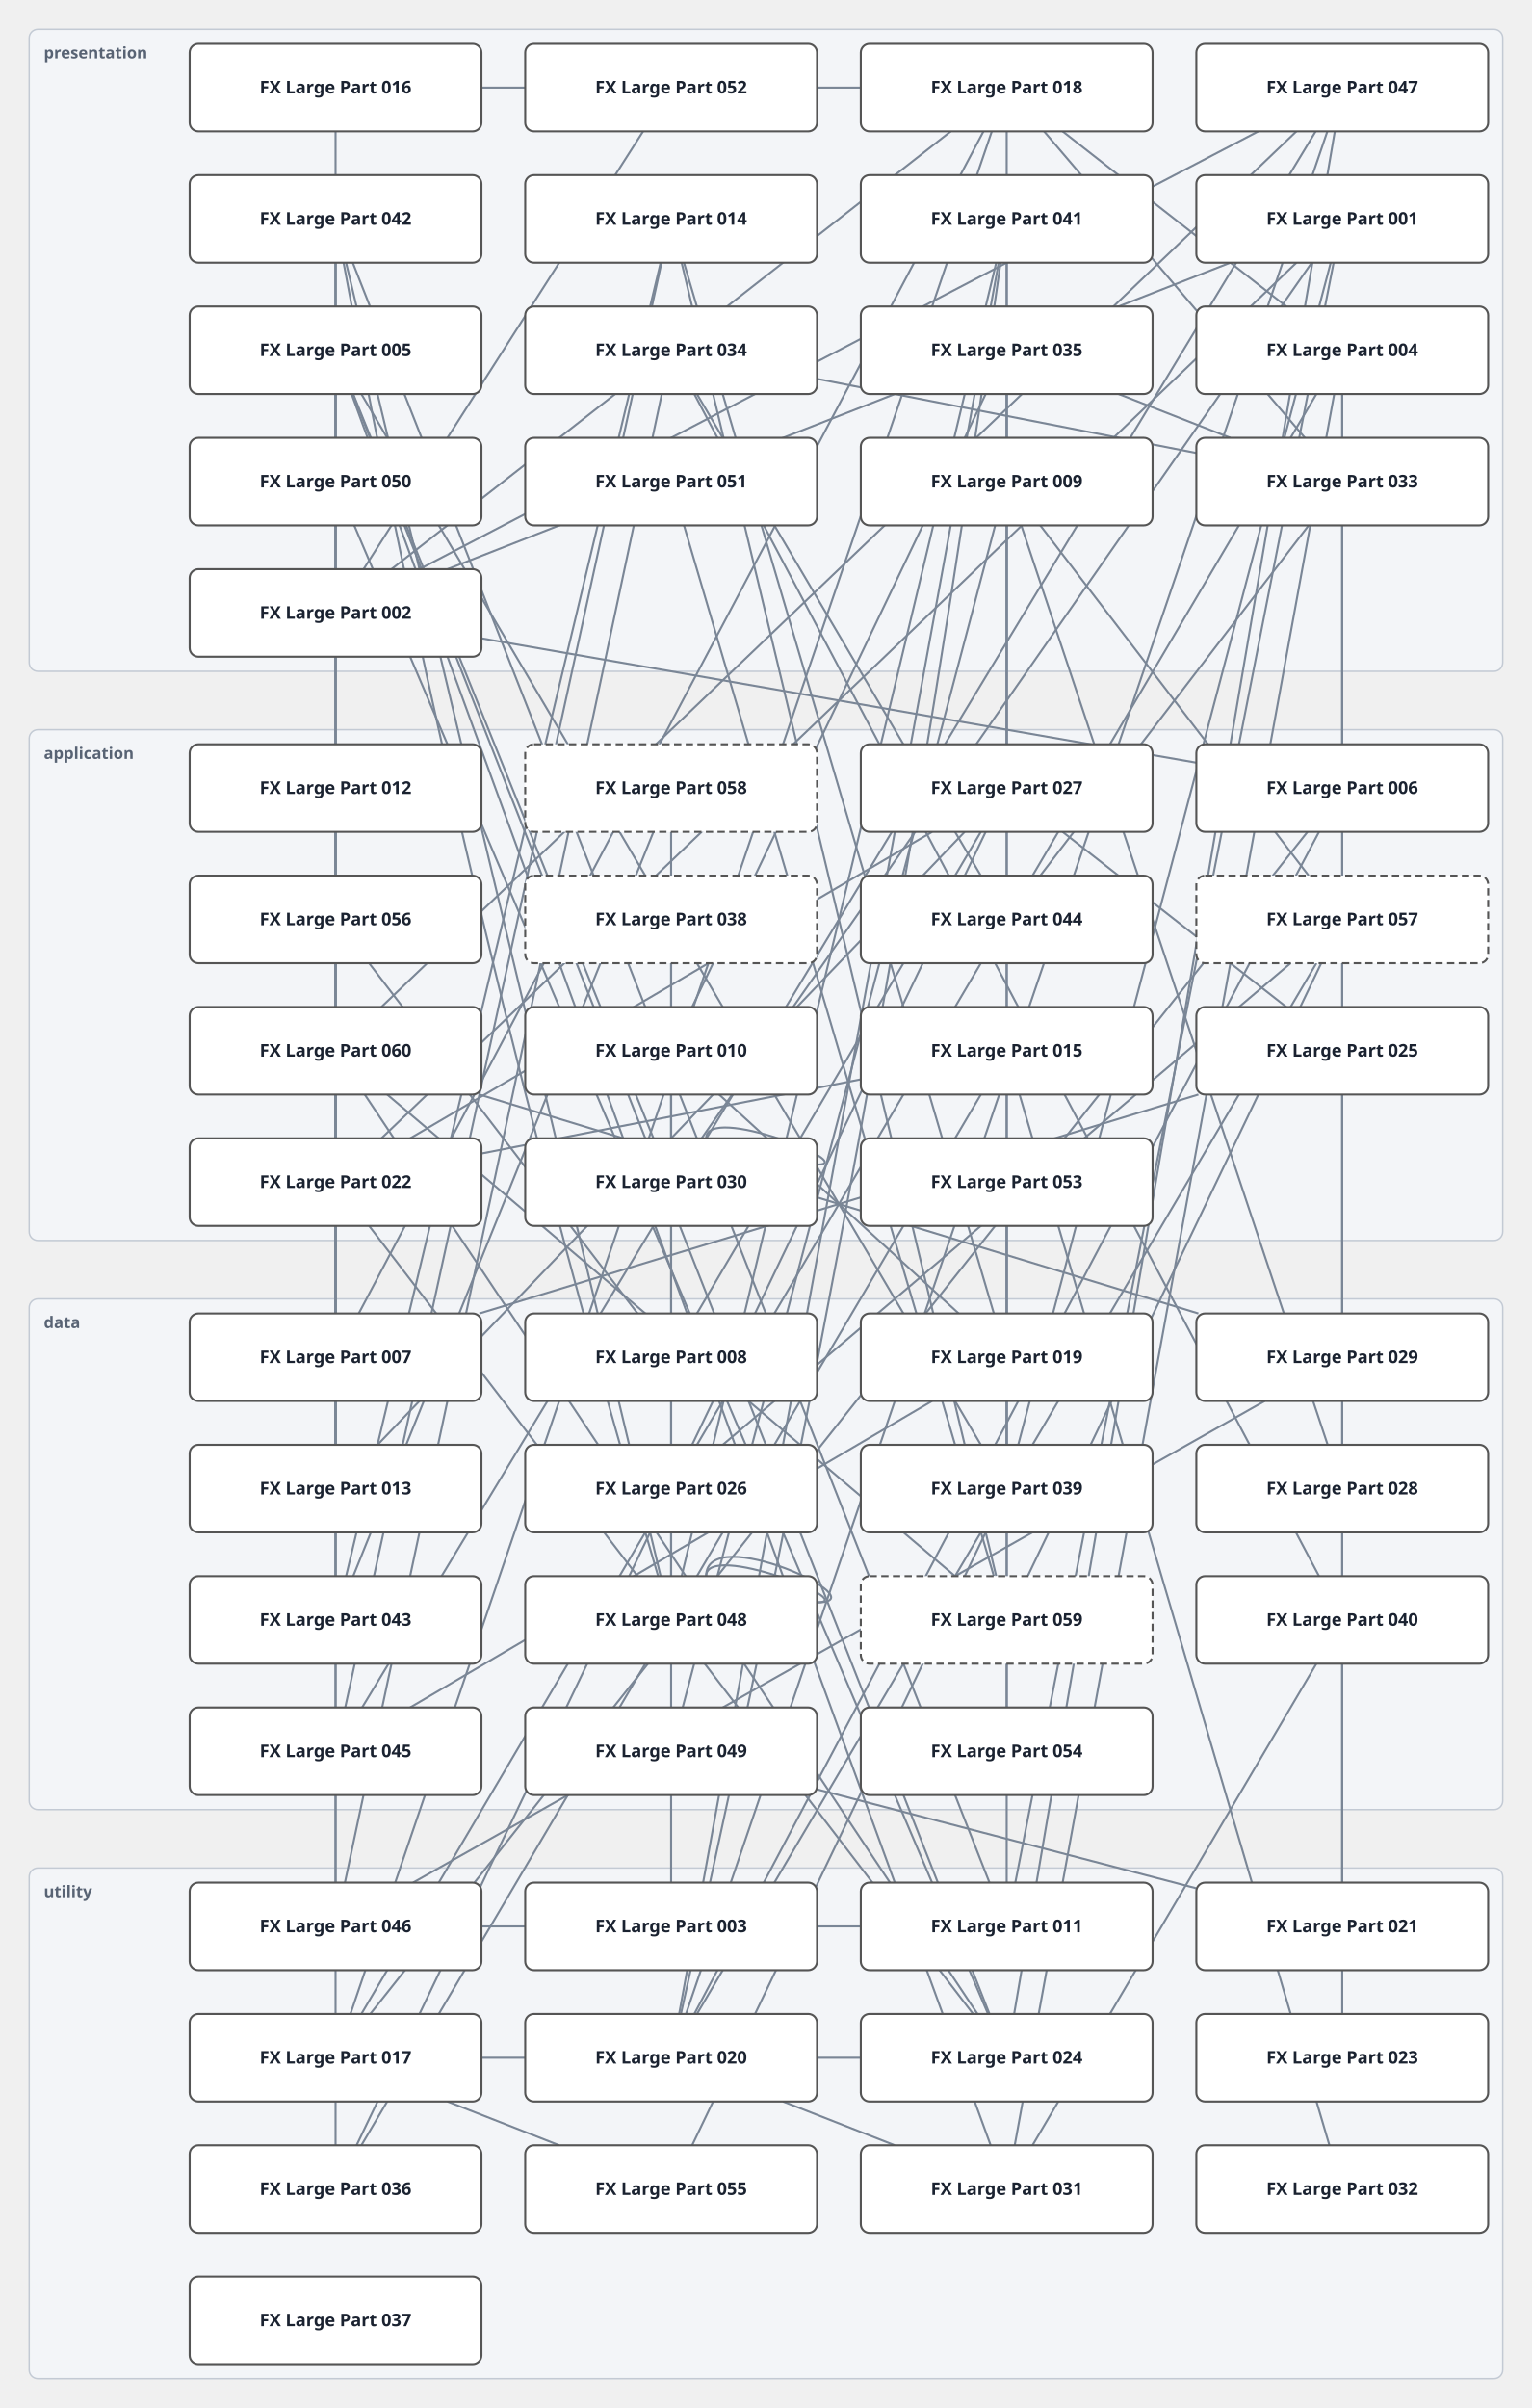
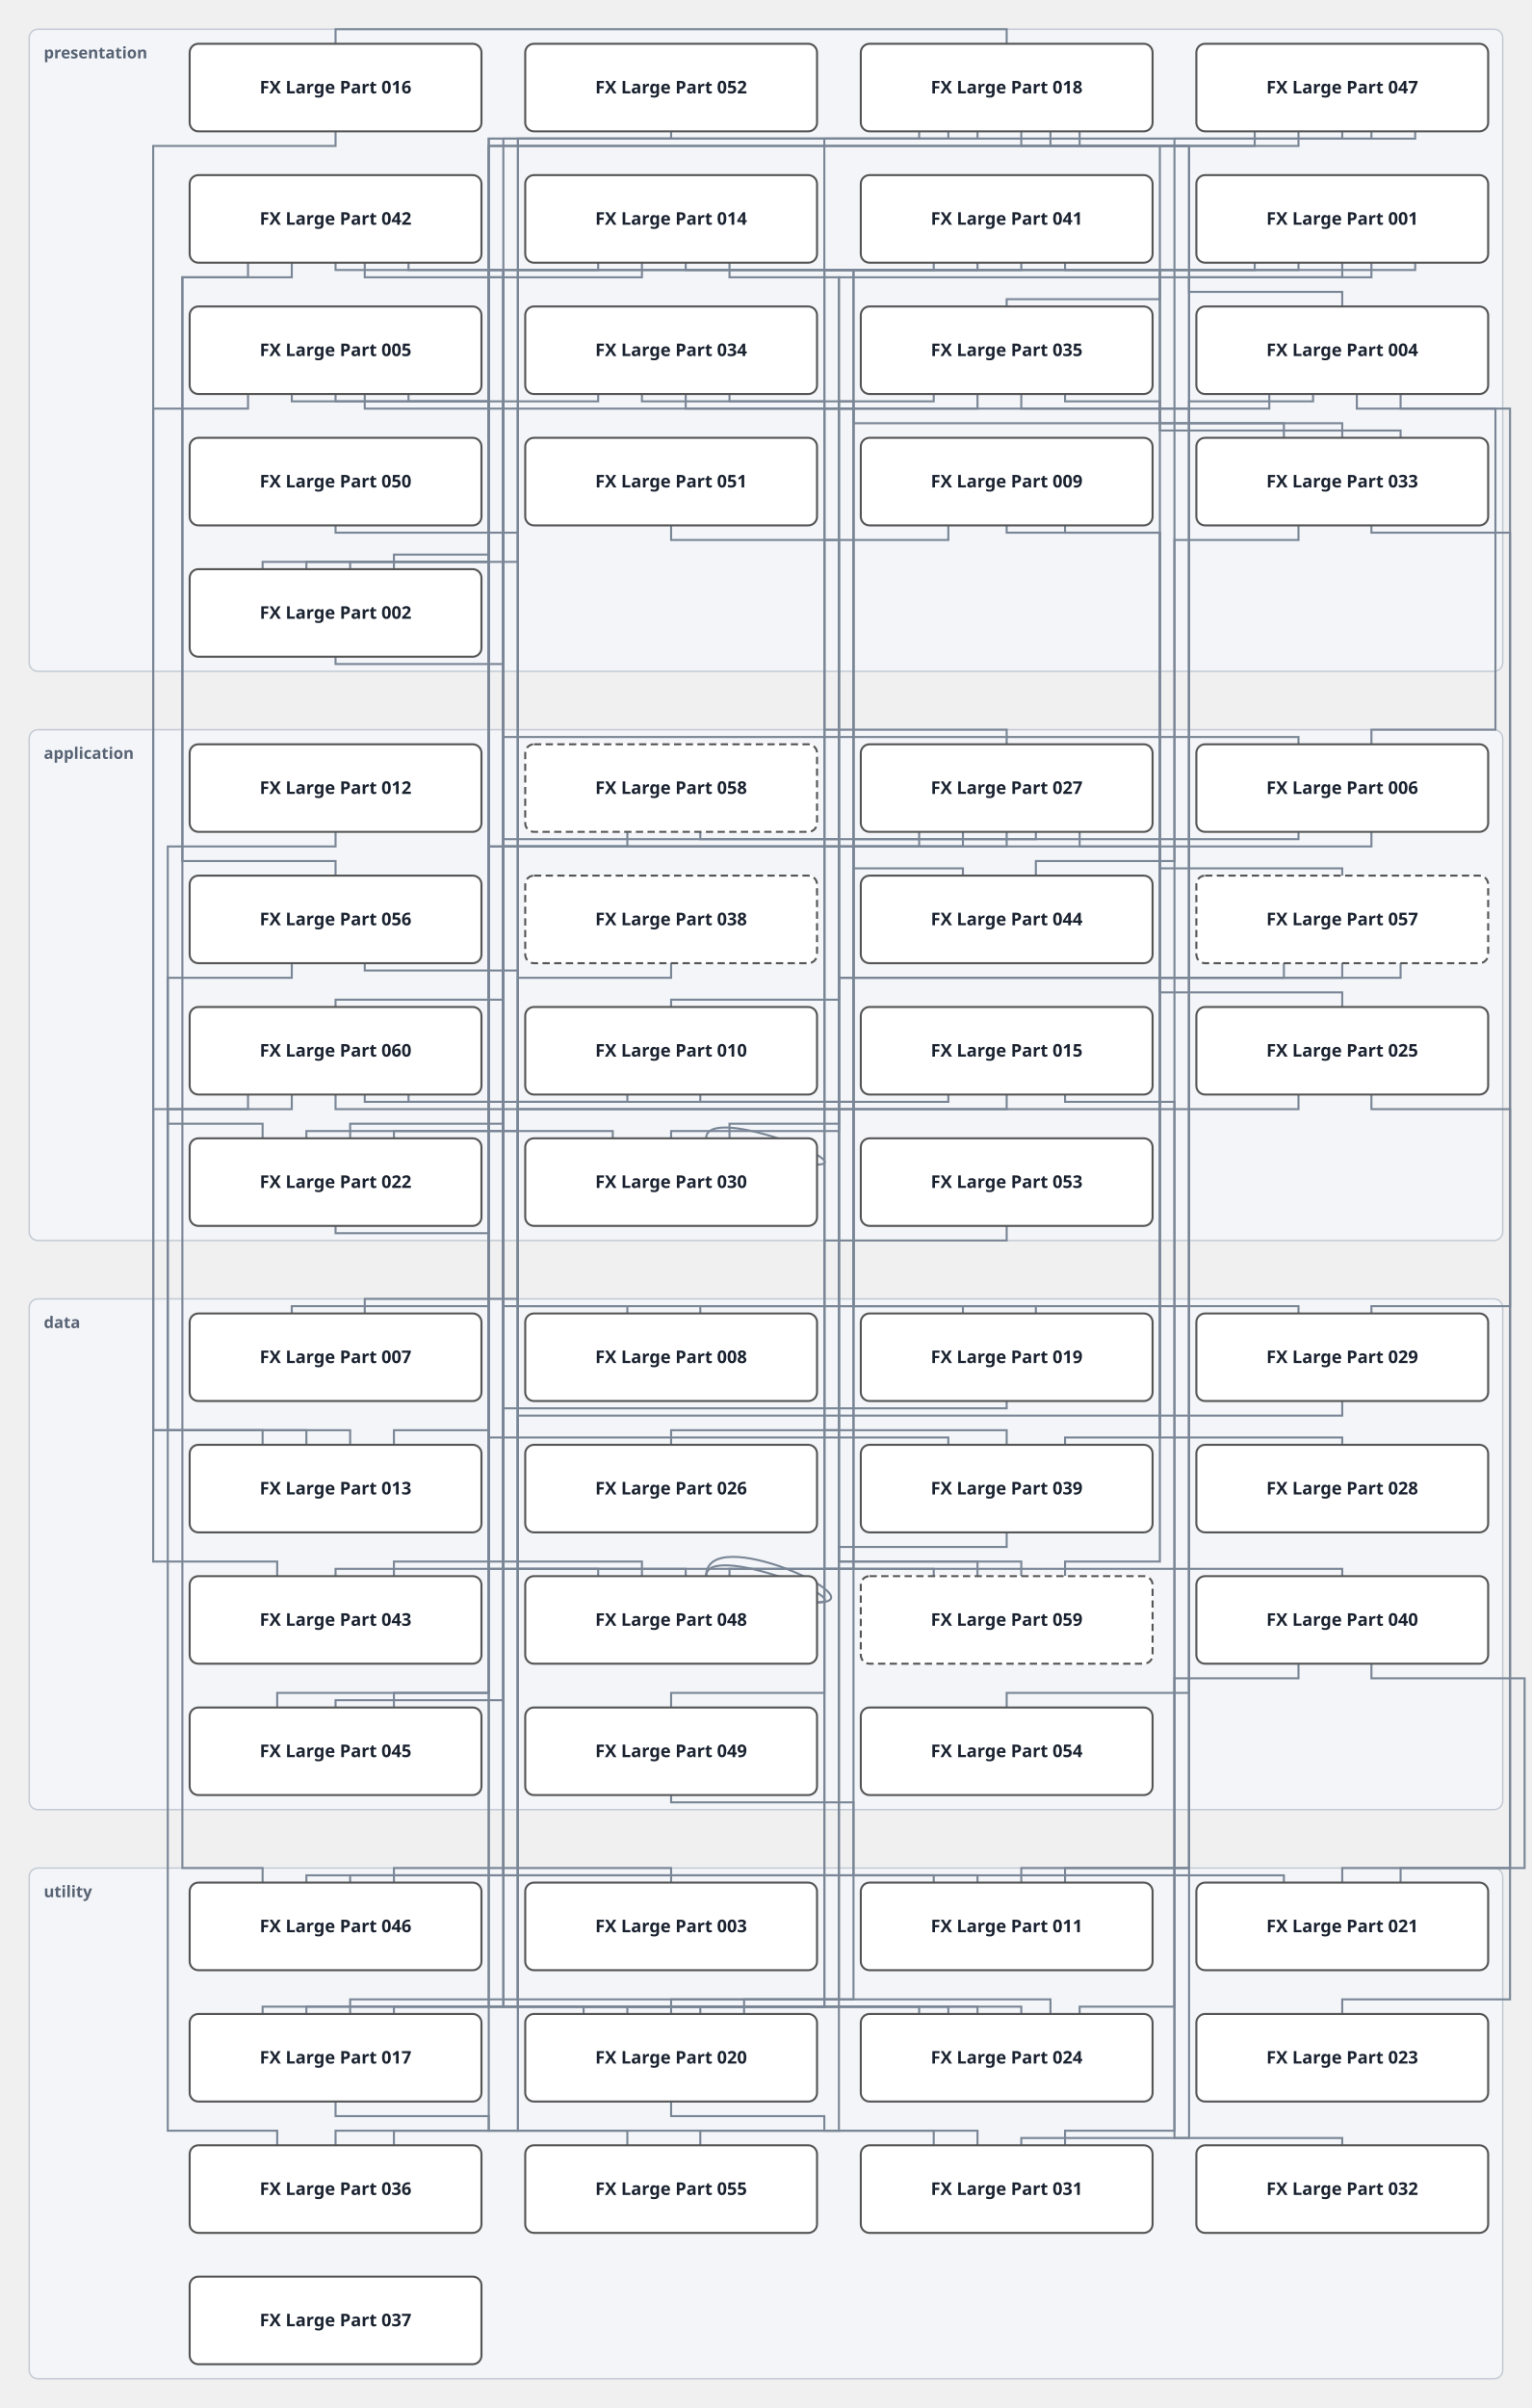
<svg xmlns="http://www.w3.org/2000/svg" viewBox="0 0 1050 1650" width="1050" height="1650" role="img" aria-label="Logical application diagram">
  <style>.band{fill:#f3f5f8;stroke:#c3cad4}.lane{fill:#fbf6ec;stroke:#d8c9a8;stroke-dasharray:6 4}.bl,.ll{font:600 11px sans-serif;fill:#586374}.box{fill:#ffffff;stroke:#555555;stroke-width:1.4}.dashed .box{stroke-dasharray:5 3}.ttl{font:600 12px sans-serif;fill:#1a2230}.cap{font:10px sans-serif;fill:#586374}.ln{fill:none;stroke:#7a8696;stroke-width:1.4}</style>
  <rect class="band" x="20" y="20" width="1010" height="440" rx="6" />
  <text class="bl" x="30" y="40">presentation</text>
  <rect class="band" x="20" y="500" width="1010" height="350" rx="6" />
  <text class="bl" x="30" y="520">application</text>
  <rect class="band" x="20" y="890" width="1010" height="350" rx="6" />
  <text class="bl" x="30" y="910">data</text>
  <rect class="band" x="20" y="1280" width="1010" height="350" rx="6" />
  <text class="bl" x="30" y="1300">utility</text>
  <g class="edge" data-from="FXGPR00002-0001" data-to="FXGPR00001-0001">
-     <path class="ln" d="M306.7 390.0 L843.3 180.0" />
+     <path class="ln" d="M240 390 L240 385 L335 385 L335 185 L860 185 L860 180" />
  </g>
  <g class="edge" data-from="FXGPR00056-0001" data-to="FXGPR00013-0001">
-     <path class="ln" d="M230.0 660.0 L230.0 990.0" />
+     <path class="ln" d="M200 660 L200 670 L115 670 L115 980 L210 980 L210 990" />
  </g>
  <g class="edge" data-from="FXGPR00014-0001" data-to="FXGPR00019-0001">
-     <path class="ln" d="M468.8 180.0 L681.2 900.0" />
+     <path class="ln" d="M470 180 L470 185 L585 185 L585 895 L710 895 L710 900" />
  </g>
  <g class="edge" data-from="FXGPR00035-0001" data-to="FXGPR00027-0001">
-     <path class="ln" d="M690.0 270.0 L690.0 510.0" />
+     <path class="ln" d="M670 270 L670 280 L565 280 L565 500 L690 500 L690 510" />
  </g>
  <g class="edge" data-from="FXGPR00058-0001" data-to="FXGPR00030-0001">
-     <path class="ln" d="M460.0 570.0 L460.0 780.0" />
+     <path class="ln" d="M480 570 L480 575 L575 575 L575 775 L460 775 L460 780" />
  </g>
  <g class="edge" data-from="FXGPR00034-0001" data-to="FXGPR00033-0001">
-     <path class="ln" d="M560.0 259.6 L820.0 310.4" />
+     <path class="ln" d="M470 270 L470 280 L585 280 L585 290 L880 290 L880 300" />
  </g>
  <g class="edge" data-from="FXGPR00039-0001" data-to="FXGPR00001-0001">
-     <path class="ln" d="M697.9 990.0 L912.1 180.0" />
+     <path class="ln" d="M730 990 L730 985 L795 985 L795 185 L970 185 L970 180" />
  </g>
  <g class="edge" data-from="FXGPR00031-0001" data-to="FXGPR00040-0001">
-     <path class="ln" d="M707.7 1470.0 L902.3 1140.0" />
+     <path class="ln" d="M730 1470 L730 1460 L805 1460 L805 1150 L890 1150 L890 1140" />
  </g>
  <g class="edge" data-from="FXGPR00044-0001" data-to="FXGPR00034-0001">
-     <path class="ln" d="M672.3 600.0 L477.7 270.0" />
+     <path class="ln" d="M660 600 L660 595 L585 595 L585 275 L440 275 L440 270" />
  </g>
  <g class="edge" data-from="FXGPR00016-0001" data-to="FXGPR00013-0001">
-     <path class="ln" d="M230.0 90.0 L230.0 990.0" />
+     <path class="ln" d="M230 90 L230 100 L105 100 L105 980 L180 980 L180 990" />
  </g>
  <g class="edge" data-from="FXGPR00033-0001" data-to="FXGPR00029-0001">
-     <path class="ln" d="M920.0 360.0 L920.0 900.0" />
+     <path class="ln" d="M940 360 L940 365 L1035 365 L1035 895 L940 895 L940 900" />
  </g>
  <g class="edge" data-from="FXGPR00021-0001" data-to="FXGPR00040-0001">
-     <path class="ln" d="M920.0 1290.0 L920.0 1140.0" />
+     <path class="ln" d="M960 1290 L960 1280 L1045 1280 L1045 1150 L940 1150 L940 1140" />
  </g>
  <g class="edge" data-from="FXGPR00033-0001" data-to="FXGPR00035-0001">
-     <path class="ln" d="M843.3 300.0 L766.7 270.0" />
+     <path class="ln" d="M960 300 L960 295 L795 295 L795 275 L730 275 L730 270" />
  </g>
  <g class="edge" data-from="FXGPR00060-0001" data-to="FXGPR00036-0001">
-     <path class="ln" d="M230.0 750.0 L230.0 1470.0" />
+     <path class="ln" d="M200 750 L200 760 L115 760 L115 1460 L190 1460 L190 1470" />
  </g>
  <g class="edge" data-from="FXGPR00027-0001" data-to="FXGPR00008-0001">
-     <path class="ln" d="M672.3 570.0 L477.7 900.0" />
+     <path class="ln" d="M710 570 L710 575 L585 575 L585 895 L480 895 L480 900" />
  </g>
  <g class="edge" data-from="FXGPR00005-0001" data-to="FXGPR00043-0001">
-     <path class="ln" d="M230.0 270.0 L230.0 1080.0" />
+     <path class="ln" d="M170 270 L170 280 L105 280 L105 1070 L190 1070 L190 1080" />
  </g>
  <g class="edge" data-from="FXGPR00014-0001" data-to="FXGPR00043-0001">
-     <path class="ln" d="M452.8 180.0 L237.2 1080.0" />
+     <path class="ln" d="M410 180 L410 185 L345 185 L345 1075 L230 1075 L230 1080" />
  </g>
  <g class="edge" data-from="FXGPR00046-0001" data-to="FXGPR00042-0001">
-     <path class="ln" d="M230.0 1290.0 L230.0 180.0" />
+     <path class="ln" d="M180 1290 L180 1280 L125 1280 L125 190 L170 190 L170 180" />
  </g>
  <g class="edge" data-from="FXGPR00057-0001" data-to="FXGPR00009-0001">
-     <path class="ln" d="M897.0 600.0 L713.0 360.0" />
+     <path class="ln" d="M920 600 L920 595 L795 595 L795 365 L730 365 L730 360" />
  </g>
  <g class="edge" data-from="FXGPR00026-0001" data-to="FXGPR00057-0001">
-     <path class="ln" d="M495.4 990.0 L884.6 660.0" />
+     <path class="ln" d="M460 990 L460 980 L575 980 L575 670 L920 670 L920 660" />
  </g>
  <g class="edge" data-from="FXGPR00011-0001" data-to="FXGPR00046-0001">
-     <path class="ln" d="M590.0 1320.0 L330.0 1320.0" />
+     <path class="ln" d="M670 1290 L670 1285 L355 1285 L240 1285 L240 1290" />
  </g>
  <g class="edge" data-from="FXGPR00027-0001" data-to="FXGPR00013-0001">
-     <path class="ln" d="M661.2 570.0 L258.8 990.0" />
+     <path class="ln" d="M630 570 L630 580 L335 580 L335 980 L270 980 L270 990" />
  </g>
  <g class="edge" data-from="FXGPR00047-0001" data-to="FXGPR00024-0001">
-     <path class="ln" d="M914.9 90.0 L695.1 1380.0" />
+     <path class="ln" d="M970 90 L970 95 L805 95 L805 1375 L740 1375 L740 1380" />
  </g>
  <g class="edge" data-from="FXGPR00029-0001" data-to="FXGPR00046-0001">
-     <path class="ln" d="M866.9 960.0 L283.1 1290.0" />
+     <path class="ln" d="M920 960 L920 970 L355 970 L355 1280 L270 1280 L270 1290" />
  </g>
  <g class="edge" data-from="FXGPR00034-0001" data-to="FXGPR00040-0001">
-     <path class="ln" d="M475.9 270.0 L904.1 1080.0" />
+     <path class="ln" d="M500 270 L500 275 L565 275 L565 1075 L920 1075 L920 1080" />
  </g>
  <g class="edge" data-from="FXGPR00059-0001" data-to="FXGPR00051-0001">
-     <path class="ln" d="M681.2 1080.0 L468.8 360.0" />
+     <path class="ln" d="M700 1080 L700 1070 L575 1070 L575 370 L460 370 L460 360" />
  </g>
  <g class="edge" data-from="FXGPR00017-0001" data-to="FXGPR00018-0001">
-     <path class="ln" d="M240.2 1380.0 L679.8 90.0" />
+     <path class="ln" d="M180 1380 L180 1375 L355 1375 L355 95 L670 95 L670 90" />
  </g>
  <g class="edge" data-from="FXGPR00049-0001" data-to="FXGPR00009-0001">
-     <path class="ln" d="M467.9 1170.0 L682.1 360.0" />
+     <path class="ln" d="M460 1170 L460 1160 L565 1160 L565 370 L650 370 L650 360" />
  </g>
  <g class="edge" data-from="FXGPR00010-0001" data-to="FXGPR00035-0001">
-     <path class="ln" d="M474.4 690.0 L675.6 270.0" />
+     <path class="ln" d="M460 690 L460 685 L575 685 L575 275 L640 275 L640 270" />
  </g>
  <g class="edge" data-from="FXGPR00018-0001" data-to="FXGPR00004-0001">
-     <path class="ln" d="M728.3 90.0 L881.7 210.0" />
+     <path class="ln" d="M720 90 L720 100 L815 100 L815 200 L920 200 L920 210" />
  </g>
  <g class="edge" data-from="FXGPR00018-0001" data-to="FXGPR00002-0001">
-     <path class="ln" d="M651.7 90.0 L268.3 390.0" />
+     <path class="ln" d="M630 90 L630 95 L335 95 L335 385 L210 385 L210 390" />
  </g>
  <g class="edge" data-from="FXGPR00039-0001" data-to="FXGPR00055-0001">
-     <path class="ln" d="M675.6 1050.0 L474.4 1470.0" />
+     <path class="ln" d="M690 1050 L690 1060 L575 1060 L575 1460 L480 1460 L480 1470" />
  </g>
  <g class="edge" data-from="FXGPR00056-0001" data-to="FXGPR00008-0001">
-     <path class="ln" d="M253.0 660.0 L437.0 900.0" />
+     <path class="ln" d="M250 660 L250 665 L355 665 L355 895 L430 895 L430 900" />
  </g>
  <g class="edge" data-from="FXGPR00036-0001" data-to="FXGPR00027-0001">
-     <path class="ln" d="M244.4 1470.0 L675.6 570.0" />
+     <path class="ln" d="M270 1470 L270 1460 L335 1460 L335 580 L690 580 L690 570" />
  </g>
  <g class="edge" data-from="FXGPR00034-0001" data-to="FXGPR00046-0001">
-     <path class="ln" d="M453.6 270.0 L236.4 1290.0" />
+     <path class="ln" d="M410 270 L410 275 L345 275 L345 1285 L210 1285 L210 1290" />
  </g>
  <g class="edge" data-from="FXGPR00017-0001" data-to="FXGPR00004-0001">
-     <path class="ln" d="M247.7 1380.0 L902.3 270.0" />
+     <path class="ln" d="M240 1380 L240 1370 L355 1370 L355 280 L870 280 L870 270" />
  </g>
  <g class="edge" data-from="FXGPR00041-0001" data-to="FXGPR00020-0001">
-     <path class="ln" d="M684.5 180.0 L465.5 1380.0" />
+     <path class="ln" d="M640 180 L640 185 L565 185 L565 1375 L400 1375 L400 1380" />
  </g>
  <g class="edge" data-from="FXGPR00033-0001" data-to="FXGPR00044-0001">
-     <path class="ln" d="M897.0 360.0 L713.0 600.0" />
+     <path class="ln" d="M890 360 L890 370 L805 370 L805 590 L710 590 L710 600" />
  </g>
  <g class="edge" data-from="FXGPR00052-0001" data-to="FXGPR00002-0001">
-     <path class="ln" d="M440.8 90.0 L249.2 390.0" />
+     <path class="ln" d="M460 90 L460 95 L355 95 L355 385 L180 385 L180 390" />
  </g>
  <g class="edge" data-from="FXGPR00002-0001" data-to="FXGPR00047-0001">
-     <path class="ln" d="M287.5 390.0 L862.5 90.0" />
+     <path class="ln" d="M270 390 L270 380 L335 380 L335 100 L860 100 L860 90" />
  </g>
  <g class="edge" data-from="FXGPR00060-0001" data-to="FXGPR00029-0001">
-     <path class="ln" d="M328.6 750.0 L821.4 900.0" />
+     <path class="ln" d="M280 750 L280 755 L345 755 L345 895 L890 895 L890 900" />
  </g>
  <g class="edge" data-from="FXGPR00035-0001" data-to="FXGPR00054-0001">
-     <path class="ln" d="M690.0 270.0 L690.0 1170.0" />
+     <path class="ln" d="M700 270 L700 280 L815 280 L815 1160 L690 1160 L690 1170" />
  </g>
  <g class="edge" data-from="FXGPR00015-0001" data-to="FXGPR00022-0001">
-     <path class="ln" d="M590.0 739.6 L330.0 790.4" />
+     <path class="ln" d="M650 750 L650 755 L335 755 L335 775 L210 775 L210 780" />
  </g>
  <g class="edge" data-from="FXGPR00023-0001" data-to="FXGPR00004-0001">
-     <path class="ln" d="M920.0 1380.0 L920.0 270.0" />
+     <path class="ln" d="M920 1380 L920 1370 L1035 1370 L1035 280 L960 280 L960 270" />
  </g>
  <g class="edge" data-from="FXGPR00041-0001" data-to="FXGPR00048-0001">
-     <path class="ln" d="M682.8 180.0 L467.2 1080.0" />
+     <path class="ln" d="M700 180 L700 185 L585 185 L585 1075 L500 1075 L500 1080" />
  </g>
  <g class="edge" data-from="FXGPR00004-0001" data-to="FXGPR00006-0001">
-     <path class="ln" d="M920.0 270.0 L920.0 510.0" />
+     <path class="ln" d="M930 270 L930 280 L1025 280 L1025 500 L940 500 L940 510" />
  </g>
  <g class="edge" data-from="FXGPR00045-0001" data-to="FXGPR00019-0001">
-     <path class="ln" d="M281.1 1170.0 L638.9 960.0" />
+     <path class="ln" d="M230 1170 L230 1165 L345 1165 L345 965 L690 965 L690 960" />
  </g>
  <g class="edge" data-from="FXGPR00011-0001" data-to="FXGPR00018-0001">
-     <path class="ln" d="M690.0 1290.0 L690.0 90.0" />
+     <path class="ln" d="M700 1290 L700 1280 L815 1280 L815 100 L700 100 L700 90" />
  </g>
  <g class="edge" data-from="FXGPR00024-0001" data-to="FXGPR00022-0001">
-     <path class="ln" d="M667.0 1380.0 L253.0 840.0" />
+     <path class="ln" d="M670 1380 L670 1375 L335 1375 L335 845 L230 845 L230 840" />
  </g>
  <g class="edge" data-from="FXGPR00057-0001" data-to="FXGPR00020-0001">
-     <path class="ln" d="M902.3 660.0 L477.7 1380.0" />
+     <path class="ln" d="M880 660 L880 670 L575 670 L575 1370 L510 1370 L510 1380" />
  </g>
  <g class="edge" data-from="FXGPR00001-0001" data-to="FXGPR00022-0001">
-     <path class="ln" d="M888.6 180.0 L261.4 780.0" />
+     <path class="ln" d="M890 180 L890 185 L355 185 L355 775 L270 775 L270 780" />
  </g>
  <g class="edge" data-from="FXGPR00018-0001" data-to="FXGPR00033-0001">
-     <path class="ln" d="M715.6 90.0 L894.4 300.0" />
+     <path class="ln" d="M740 90 L740 100 L795 100 L795 290 L920 290 L920 300" />
  </g>
  <g class="edge" data-from="FXGPR00006-0001" data-to="FXGPR00017-0001">
-     <path class="ln" d="M896.2 570.0 L253.8 1380.0" />
+     <path class="ln" d="M890 570 L890 575 L345 575 L345 1375 L270 1375 L270 1380" />
  </g>
  <g class="edge" data-from="FXGPR00038-0001" data-to="FXGPR00003-0001">
-     <path class="ln" d="M460.0 660.0 L460.0 1290.0" />
+     <path class="ln" d="M460 660 L460 670 L355 670 L355 1280 L460 1280 L460 1290" />
  </g>
  <g class="edge" data-from="FXGPR00020-0001" data-to="FXGPR00041-0001">
-     <path class="ln" d="M466.7 1380.0 Q600.6 784.7 685.8 180.0" />
+     <path class="ln" d="M430 1380 L430 1375 L565 1375 L565 185 L670 185 L670 180" />
  </g>
  <g class="edge" data-from="FXGPR00043-0001" data-to="FXGPR00058-0001">
-     <path class="ln" d="M242.1 1080.0 L447.9 570.0" />
+     <path class="ln" d="M270 1080 L270 1070 L345 1070 L345 580 L430 580 L430 570" />
  </g>
  <g class="edge" data-from="FXGPR00010-0001" data-to="FXGPR00019-0001">
-     <path class="ln" d="M492.9 750.0 L657.1 900.0" />
+     <path class="ln" d="M480 750 L480 755 L585 755 L585 895 L660 895 L660 900" />
  </g>
  <g class="edge" data-from="FXGPR00047-0001" data-to="FXGPR00045-0001">
-     <path class="ln" d="M901.8 90.0 L248.2 1170.0" />
+     <path class="ln" d="M890 90 L890 100 L335 100 L335 1160 L270 1160 L270 1170" />
  </g>
  <g class="edge" data-from="FXGPR00006-0001" data-to="FXGPR00002-0001">
-     <path class="ln" d="M820.0 522.6 L330.0 437.4" />
+     <path class="ln" d="M890 510 L890 505 L345 505 L345 455 L230 455 L230 450" />
  </g>
  <g class="edge" data-from="FXGPR00007-0001" data-to="FXGPR00025-0001">
-     <path class="ln" d="M328.6 900.0 L821.4 750.0" />
+     <path class="ln" d="M250 900 L250 890 L355 890 L355 760 L890 760 L890 750" />
  </g>
  <g class="edge" data-from="FXGPR00041-0001" data-to="FXGPR00035-0001">
-     <path class="ln" d="M690.0 180.0 L690.0 210.0" />
+     <path class="ln" d="M730 180 L730 185 L795 185 L795 205 L690 205 L690 210" />
  </g>
  <g class="edge" data-from="FXGPR00001-0001" data-to="FXGPR00030-0001">
-     <path class="ln" d="M899.1 180.0 L480.9 780.0" />
+     <path class="ln" d="M920 180 L920 190 L575 190 L575 770 L500 770 L500 780" />
  </g>
  <g class="edge" data-from="FXGPR00048-0001" data-to="FXGPR00048-0001">
    <path class="ln" d="M484.0 1080.0 C484.0 1056.0 590.0 1098.0 560.0 1098.0" />
  </g>
  <g class="edge" data-from="FXGPR00055-0001" data-to="FXGPR00017-0001">
-     <path class="ln" d="M383.3 1470.0 L306.7 1440.0" />
+     <path class="ln" d="M430 1470 L430 1460 L335 1460 L335 1450 L230 1450 L230 1440" />
  </g>
  <g class="edge" data-from="FXGPR00048-0001" data-to="FXGPR00042-0001">
-     <path class="ln" d="M452.8 1080.0 L237.2 180.0" />
+     <path class="ln" d="M410 1080 L410 1075 L345 1075 L345 185 L230 185 L230 180" />
  </g>
  <g class="edge" data-from="FXGPR00005-0001" data-to="FXGPR00031-0001">
-     <path class="ln" d="M241.0 270.0 L679.0 1470.0" />
+     <path class="ln" d="M250 270 L250 280 L355 280 L355 1460 L640 1460 L640 1470" />
  </g>
  <g class="edge" data-from="FXGPR00005-0001" data-to="FXGPR00039-0001">
-     <path class="ln" d="M247.7 270.0 L672.3 990.0" />
+     <path class="ln" d="M280 270 L280 275 L335 275 L335 985 L650 985 L650 990" />
  </g>
  <g class="edge" data-from="FXGPR00042-0001" data-to="FXGPR00048-0001">
-     <path class="ln" d="M235.5 180.0 Q319.7 636.1 451.1 1080.0" />
+     <path class="ln" d="M250 180 L250 190 L345 190 L345 1070 L440 1070 L440 1080" />
  </g>
  <g class="edge" data-from="FXGPR00031-0001" data-to="FXGPR00004-0001">
-     <path class="ln" d="M695.5 1470.0 L914.5 270.0" />
+     <path class="ln" d="M700 1470 L700 1465 L815 1465 L815 275 L900 275 L900 270" />
  </g>
  <g class="edge" data-from="FXGPR00045-0001" data-to="FXGPR00014-0001">
-     <path class="ln" d="M236.6 1170.0 L453.4 180.0" />
+     <path class="ln" d="M190 1170 L190 1160 L335 1160 L335 190 L440 190 L440 180" />
  </g>
  <g class="edge" data-from="FXGPR00030-0001" data-to="FXGPR00030-0001">
    <path class="ln" d="M484.0 780.0 C484.0 756.0 590.0 798.0 560.0 798.0" />
  </g>
  <g class="edge" data-from="FXGPR00020-0001" data-to="FXGPR00006-0001">
-     <path class="ln" d="M475.9 1380.0 L904.1 570.0" />
+     <path class="ln" d="M460 1380 L460 1370 L585 1370 L585 580 L940 580 L940 570" />
  </g>
  <g class="edge" data-from="FXGPR00030-0001" data-to="FXGPR00005-0001">
-     <path class="ln" d="M447.9 780.0 L242.1 270.0" />
+     <path class="ln" d="M420 780 L420 775 L335 775 L335 275 L200 275 L200 270" />
  </g>
  <g class="edge" data-from="FXGPR00014-0001" data-to="FXGPR00059-0001">
-     <path class="ln" d="M467.2 180.0 L682.8 1080.0" />
+     <path class="ln" d="M500 180 L500 190 L575 190 L575 1070 L670 1070 L670 1080" />
  </g>
  <g class="edge" data-from="FXGPR00010-0001" data-to="FXGPR00048-0001">
-     <path class="ln" d="M460.0 750.0 L460.0 1080.0" />
+     <path class="ln" d="M430 750 L430 755 L355 755 L355 1075 L470 1075 L470 1080" />
  </g>
  <g class="edge" data-from="FXGPR00039-0001" data-to="FXGPR00053-0001">
-     <path class="ln" d="M690.0 990.0 L690.0 840.0" />
+     <path class="ln" d="M690 990 L690 980 L565 980 L565 850 L690 850 L690 840" />
  </g>
  <g class="edge" data-from="FXGPR00015-0001" data-to="FXGPR00032-0001">
-     <path class="ln" d="M698.8 750.0 L911.2 1470.0" />
+     <path class="ln" d="M730 750 L730 755 L805 755 L805 1465 L920 1465 L920 1470" />
  </g>
  <g class="edge" data-from="FXGPR00011-0001" data-to="FXGPR00001-0001">
-     <path class="ln" d="M695.9 1290.0 L914.1 180.0" />
+     <path class="ln" d="M730 1290 L730 1280 L815 1280 L815 190 L940 190 L940 180" />
  </g>
  <g class="edge" data-from="FXGPR00020-0001" data-to="FXGPR00047-0001">
-     <path class="ln" d="M470.2 1380.0 L909.8 90.0" />
+     <path class="ln" d="M480 1380 L480 1375 L565 1375 L565 95 L940 95 L940 90" />
  </g>
  <g class="edge" data-from="FXGPR00025-0001" data-to="FXGPR00021-0001">
-     <path class="ln" d="M920.0 750.0 L920.0 1290.0" />
+     <path class="ln" d="M940 750 L940 760 L1035 760 L1035 1280 L920 1280 L920 1290" />
  </g>
  <g class="edge" data-from="FXGPR00021-0001" data-to="FXGPR00049-0001">
-     <path class="ln" d="M820.0 1293.9 L560.0 1226.1" />
+     <path class="ln" d="M880 1290 L880 1285 L585 1285 L585 1235 L460 1235 L460 1230" />
  </g>
  <g class="edge" data-from="FXGPR00060-0001" data-to="FXGPR00013-0001">
-     <path class="ln" d="M230.0 750.0 L230.0 990.0" />
+     <path class="ln" d="M170 750 L170 760 L105 760 L105 980 L240 980 L240 990" />
  </g>
  <g class="edge" data-from="FXGPR00024-0001" data-to="FXGPR00005-0001">
-     <path class="ln" d="M678.2 1380.0 L241.8 270.0" />
+     <path class="ln" d="M630 1380 L630 1375 L345 1375 L345 275 L230 275 L230 270" />
  </g>
  <g class="edge" data-from="FXGPR00024-0001" data-to="FXGPR00060-0001">
-     <path class="ln" d="M670.0 1380.0 L250.0 750.0" />
+     <path class="ln" d="M720 1380 L720 1370 L355 1370 L355 760 L230 760 L230 750" />
  </g>
  <g class="edge" data-from="FXGPR00018-0001" data-to="FXGPR00007-0001">
-     <path class="ln" d="M674.1 90.0 L245.9 900.0" />
+     <path class="ln" d="M650 90 L650 95 L335 95 L335 895 L200 895 L200 900" />
  </g>
  <g class="edge" data-from="FXGPR00016-0001" data-to="FXGPR00018-0001">
-     <path class="ln" d="M330.0 60.0 L590.0 60.0" />
+     <path class="ln" d="M230 30 L230 20 L345 20 L690 20 L690 30" />
  </g>
  <g class="edge" data-from="FXGPR00050-0001" data-to="FXGPR00024-0001">
-     <path class="ln" d="M242.8 360.0 L677.2 1380.0" />
+     <path class="ln" d="M230 360 L230 365 L355 365 L355 1375 L700 1375 L700 1380" />
  </g>
  <g class="edge" data-from="FXGPR00059-0001" data-to="FXGPR00057-0001">
-     <path class="ln" d="M704.4 1080.0 L905.6 660.0" />
+     <path class="ln" d="M730 1080 L730 1070 L795 1070 L795 670 L960 670 L960 660" />
  </g>
  <g class="edge" data-from="FXGPR00060-0001" data-to="FXGPR00047-0001">
-     <path class="ln" d="M261.4 690.0 L888.6 90.0" />
+     <path class="ln" d="M230 690 L230 685 L345 685 L345 95 L920 95 L920 90" />
  </g>
  <g class="edge" data-from="FXGPR00042-0001" data-to="FXGPR00056-0001">
-     <path class="ln" d="M230.0 180.0 L230.0 600.0" />
+     <path class="ln" d="M200 180 L200 190 L125 190 L125 590 L230 590 L230 600" />
  </g>
  <g class="edge" data-from="FXGPR00059-0001" data-to="FXGPR00060-0001">
-     <path class="ln" d="M654.6 1080.0 L265.4 750.0" />
+     <path class="ln" d="M640 1080 L640 1075 L335 1075 L335 755 L250 755 L250 750" />
  </g>
  <g class="edge" data-from="FXGPR00027-0001" data-to="FXGPR00022-0001">
-     <path class="ln" d="M638.9 570.0 L281.1 780.0" />
+     <path class="ln" d="M660 570 L660 580 L345 580 L345 770 L240 770 L240 780" />
  </g>
  <g class="edge" data-from="FXGPR00048-0001" data-to="FXGPR00048-0001">
    <path class="ln" d="M484.0 1080.0 C484.0 1042.0 604.0 1098.0 560.0 1098.0" />
  </g>
  <g class="edge" data-from="FXGPR00020-0001" data-to="FXGPR00031-0001">
-     <path class="ln" d="M536.7 1440.0 L613.3 1470.0" />
+     <path class="ln" d="M460 1440 L460 1450 L565 1450 L565 1460 L670 1460 L670 1470" />
  </g>
  <g class="edge" data-from="FXGPR00042-0001" data-to="FXGPR00011-0001">
-     <path class="ln" d="M241.8 180.0 L678.2 1290.0" />
+     <path class="ln" d="M280 180 L280 185 L345 185 L345 1285 L640 1285 L640 1290" />
  </g>
  <g class="edge" data-from="FXGPR00036-0001" data-to="FXGPR00015-0001">
-     <path class="ln" d="M247.7 1470.0 L672.3 750.0" />
+     <path class="ln" d="M230 1470 L230 1460 L355 1460 L355 760 L690 760 L690 750" />
  </g>
  <g class="edge" data-from="FXGPR00028-0001" data-to="FXGPR00009-0001">
-     <path class="ln" d="M910.0 990.0 L700.0 360.0" />
+     <path class="ln" d="M920 990 L920 985 L795 985 L795 365 L690 365 L690 360" />
  </g>
  <g class="edge" data-from="FXGPR00012-0001" data-to="FXGPR00022-0001">
-     <path class="ln" d="M230.0 570.0 L230.0 780.0" />
+     <path class="ln" d="M230 570 L230 580 L115 580 L115 770 L180 770 L180 780" />
  </g>
  <g class="edge" data-from="FXGPR00024-0001" data-to="FXGPR00017-0001">
-     <path class="ln" d="M590.0 1410.0 L330.0 1410.0" />
+     <path class="ln" d="M650 1380 L650 1375 L355 1375 L210 1375 L210 1380" />
  </g>
  <g class="edge" data-from="FXGPR00025-0001" data-to="FXGPR00027-0001">
-     <path class="ln" d="M881.7 690.0 L728.3 570.0" />
+     <path class="ln" d="M920 690 L920 680 L795 680 L795 580 L740 580 L740 570" />
  </g>
  <g class="node" data-id="FXGPR00016-0001">
    <rect class="box" x="130" y="30" width="200" height="60" rx="6" />
    <text class="ttl" x="230" y="64" text-anchor="middle">FX Large Part 016</text>
  </g>
  <g class="node" data-id="FXGPR00052-0001">
    <rect class="box" x="360" y="30" width="200" height="60" rx="6" />
    <text class="ttl" x="460" y="64" text-anchor="middle">FX Large Part 052</text>
  </g>
  <g class="node" data-id="FXGPR00018-0001">
    <rect class="box" x="590" y="30" width="200" height="60" rx="6" />
    <text class="ttl" x="690" y="64" text-anchor="middle">FX Large Part 018</text>
  </g>
  <g class="node" data-id="FXGPR00047-0001">
    <rect class="box" x="820" y="30" width="200" height="60" rx="6" />
    <text class="ttl" x="920" y="64" text-anchor="middle">FX Large Part 047</text>
  </g>
  <g class="node" data-id="FXGPR00042-0001">
    <rect class="box" x="130" y="120" width="200" height="60" rx="6" />
    <text class="ttl" x="230" y="154" text-anchor="middle">FX Large Part 042</text>
  </g>
  <g class="node" data-id="FXGPR00014-0001">
    <rect class="box" x="360" y="120" width="200" height="60" rx="6" />
    <text class="ttl" x="460" y="154" text-anchor="middle">FX Large Part 014</text>
  </g>
  <g class="node" data-id="FXGPR00041-0001">
    <rect class="box" x="590" y="120" width="200" height="60" rx="6" />
    <text class="ttl" x="690" y="154" text-anchor="middle">FX Large Part 041</text>
  </g>
  <g class="node" data-id="FXGPR00001-0001">
    <rect class="box" x="820" y="120" width="200" height="60" rx="6" />
    <text class="ttl" x="920" y="154" text-anchor="middle">FX Large Part 001</text>
  </g>
  <g class="node" data-id="FXGPR00005-0001">
    <rect class="box" x="130" y="210" width="200" height="60" rx="6" />
    <text class="ttl" x="230" y="244" text-anchor="middle">FX Large Part 005</text>
  </g>
  <g class="node" data-id="FXGPR00034-0001">
    <rect class="box" x="360" y="210" width="200" height="60" rx="6" />
    <text class="ttl" x="460" y="244" text-anchor="middle">FX Large Part 034</text>
  </g>
  <g class="node" data-id="FXGPR00035-0001">
    <rect class="box" x="590" y="210" width="200" height="60" rx="6" />
    <text class="ttl" x="690" y="244" text-anchor="middle">FX Large Part 035</text>
  </g>
  <g class="node" data-id="FXGPR00004-0001">
    <rect class="box" x="820" y="210" width="200" height="60" rx="6" />
    <text class="ttl" x="920" y="244" text-anchor="middle">FX Large Part 004</text>
  </g>
  <g class="node" data-id="FXGPR00050-0001">
    <rect class="box" x="130" y="300" width="200" height="60" rx="6" />
    <text class="ttl" x="230" y="334" text-anchor="middle">FX Large Part 050</text>
  </g>
  <g class="node" data-id="FXGPR00051-0001">
    <rect class="box" x="360" y="300" width="200" height="60" rx="6" />
    <text class="ttl" x="460" y="334" text-anchor="middle">FX Large Part 051</text>
  </g>
  <g class="node" data-id="FXGPR00009-0001">
    <rect class="box" x="590" y="300" width="200" height="60" rx="6" />
    <text class="ttl" x="690" y="334" text-anchor="middle">FX Large Part 009</text>
  </g>
  <g class="node" data-id="FXGPR00033-0001">
    <rect class="box" x="820" y="300" width="200" height="60" rx="6" />
    <text class="ttl" x="920" y="334" text-anchor="middle">FX Large Part 033</text>
  </g>
  <g class="node" data-id="FXGPR00002-0001">
    <rect class="box" x="130" y="390" width="200" height="60" rx="6" />
    <text class="ttl" x="230" y="424" text-anchor="middle">FX Large Part 002</text>
  </g>
  <g class="node" data-id="FXGPR00012-0001">
    <rect class="box" x="130" y="510" width="200" height="60" rx="6" />
    <text class="ttl" x="230" y="544" text-anchor="middle">FX Large Part 012</text>
  </g>
  <g class="node dashed" data-id="FXGPR00058-0001">
    <rect class="box" x="360" y="510" width="200" height="60" rx="6" />
    <text class="ttl" x="460" y="544" text-anchor="middle">FX Large Part 058</text>
  </g>
  <g class="node" data-id="FXGPR00027-0001">
    <rect class="box" x="590" y="510" width="200" height="60" rx="6" />
    <text class="ttl" x="690" y="544" text-anchor="middle">FX Large Part 027</text>
  </g>
  <g class="node" data-id="FXGPR00006-0001">
    <rect class="box" x="820" y="510" width="200" height="60" rx="6" />
    <text class="ttl" x="920" y="544" text-anchor="middle">FX Large Part 006</text>
  </g>
  <g class="node" data-id="FXGPR00056-0001">
    <rect class="box" x="130" y="600" width="200" height="60" rx="6" />
    <text class="ttl" x="230" y="634" text-anchor="middle">FX Large Part 056</text>
  </g>
  <g class="node dashed" data-id="FXGPR00038-0001">
    <rect class="box" x="360" y="600" width="200" height="60" rx="6" />
    <text class="ttl" x="460" y="634" text-anchor="middle">FX Large Part 038</text>
  </g>
  <g class="node" data-id="FXGPR00044-0001">
    <rect class="box" x="590" y="600" width="200" height="60" rx="6" />
    <text class="ttl" x="690" y="634" text-anchor="middle">FX Large Part 044</text>
  </g>
  <g class="node dashed" data-id="FXGPR00057-0001">
    <rect class="box" x="820" y="600" width="200" height="60" rx="6" />
    <text class="ttl" x="920" y="634" text-anchor="middle">FX Large Part 057</text>
  </g>
  <g class="node" data-id="FXGPR00060-0001">
    <rect class="box" x="130" y="690" width="200" height="60" rx="6" />
    <text class="ttl" x="230" y="724" text-anchor="middle">FX Large Part 060</text>
  </g>
  <g class="node" data-id="FXGPR00010-0001">
    <rect class="box" x="360" y="690" width="200" height="60" rx="6" />
    <text class="ttl" x="460" y="724" text-anchor="middle">FX Large Part 010</text>
  </g>
  <g class="node" data-id="FXGPR00015-0001">
    <rect class="box" x="590" y="690" width="200" height="60" rx="6" />
    <text class="ttl" x="690" y="724" text-anchor="middle">FX Large Part 015</text>
  </g>
  <g class="node" data-id="FXGPR00025-0001">
    <rect class="box" x="820" y="690" width="200" height="60" rx="6" />
    <text class="ttl" x="920" y="724" text-anchor="middle">FX Large Part 025</text>
  </g>
  <g class="node" data-id="FXGPR00022-0001">
    <rect class="box" x="130" y="780" width="200" height="60" rx="6" />
    <text class="ttl" x="230" y="814" text-anchor="middle">FX Large Part 022</text>
  </g>
  <g class="node" data-id="FXGPR00030-0001">
    <rect class="box" x="360" y="780" width="200" height="60" rx="6" />
    <text class="ttl" x="460" y="814" text-anchor="middle">FX Large Part 030</text>
  </g>
  <g class="node" data-id="FXGPR00053-0001">
    <rect class="box" x="590" y="780" width="200" height="60" rx="6" />
    <text class="ttl" x="690" y="814" text-anchor="middle">FX Large Part 053</text>
  </g>
  <g class="node" data-id="FXGPR00007-0001">
    <rect class="box" x="130" y="900" width="200" height="60" rx="6" />
    <text class="ttl" x="230" y="934" text-anchor="middle">FX Large Part 007</text>
  </g>
  <g class="node" data-id="FXGPR00008-0001">
    <rect class="box" x="360" y="900" width="200" height="60" rx="6" />
    <text class="ttl" x="460" y="934" text-anchor="middle">FX Large Part 008</text>
  </g>
  <g class="node" data-id="FXGPR00019-0001">
    <rect class="box" x="590" y="900" width="200" height="60" rx="6" />
    <text class="ttl" x="690" y="934" text-anchor="middle">FX Large Part 019</text>
  </g>
  <g class="node" data-id="FXGPR00029-0001">
    <rect class="box" x="820" y="900" width="200" height="60" rx="6" />
    <text class="ttl" x="920" y="934" text-anchor="middle">FX Large Part 029</text>
  </g>
  <g class="node" data-id="FXGPR00013-0001">
    <rect class="box" x="130" y="990" width="200" height="60" rx="6" />
    <text class="ttl" x="230" y="1024" text-anchor="middle">FX Large Part 013</text>
  </g>
  <g class="node" data-id="FXGPR00026-0001">
    <rect class="box" x="360" y="990" width="200" height="60" rx="6" />
    <text class="ttl" x="460" y="1024" text-anchor="middle">FX Large Part 026</text>
  </g>
  <g class="node" data-id="FXGPR00039-0001">
    <rect class="box" x="590" y="990" width="200" height="60" rx="6" />
    <text class="ttl" x="690" y="1024" text-anchor="middle">FX Large Part 039</text>
  </g>
  <g class="node" data-id="FXGPR00028-0001">
    <rect class="box" x="820" y="990" width="200" height="60" rx="6" />
    <text class="ttl" x="920" y="1024" text-anchor="middle">FX Large Part 028</text>
  </g>
  <g class="node" data-id="FXGPR00043-0001">
    <rect class="box" x="130" y="1080" width="200" height="60" rx="6" />
    <text class="ttl" x="230" y="1114" text-anchor="middle">FX Large Part 043</text>
  </g>
  <g class="node" data-id="FXGPR00048-0001">
    <rect class="box" x="360" y="1080" width="200" height="60" rx="6" />
    <text class="ttl" x="460" y="1114" text-anchor="middle">FX Large Part 048</text>
  </g>
  <g class="node dashed" data-id="FXGPR00059-0001">
    <rect class="box" x="590" y="1080" width="200" height="60" rx="6" />
    <text class="ttl" x="690" y="1114" text-anchor="middle">FX Large Part 059</text>
  </g>
  <g class="node" data-id="FXGPR00040-0001">
    <rect class="box" x="820" y="1080" width="200" height="60" rx="6" />
    <text class="ttl" x="920" y="1114" text-anchor="middle">FX Large Part 040</text>
  </g>
  <g class="node" data-id="FXGPR00045-0001">
    <rect class="box" x="130" y="1170" width="200" height="60" rx="6" />
    <text class="ttl" x="230" y="1204" text-anchor="middle">FX Large Part 045</text>
  </g>
  <g class="node" data-id="FXGPR00049-0001">
    <rect class="box" x="360" y="1170" width="200" height="60" rx="6" />
    <text class="ttl" x="460" y="1204" text-anchor="middle">FX Large Part 049</text>
  </g>
  <g class="node" data-id="FXGPR00054-0001">
    <rect class="box" x="590" y="1170" width="200" height="60" rx="6" />
    <text class="ttl" x="690" y="1204" text-anchor="middle">FX Large Part 054</text>
  </g>
  <g class="node" data-id="FXGPR00046-0001">
    <rect class="box" x="130" y="1290" width="200" height="60" rx="6" />
    <text class="ttl" x="230" y="1324" text-anchor="middle">FX Large Part 046</text>
  </g>
  <g class="node" data-id="FXGPR00003-0001">
    <rect class="box" x="360" y="1290" width="200" height="60" rx="6" />
    <text class="ttl" x="460" y="1324" text-anchor="middle">FX Large Part 003</text>
  </g>
  <g class="node" data-id="FXGPR00011-0001">
    <rect class="box" x="590" y="1290" width="200" height="60" rx="6" />
    <text class="ttl" x="690" y="1324" text-anchor="middle">FX Large Part 011</text>
  </g>
  <g class="node" data-id="FXGPR00021-0001">
    <rect class="box" x="820" y="1290" width="200" height="60" rx="6" />
    <text class="ttl" x="920" y="1324" text-anchor="middle">FX Large Part 021</text>
  </g>
  <g class="node" data-id="FXGPR00017-0001">
    <rect class="box" x="130" y="1380" width="200" height="60" rx="6" />
    <text class="ttl" x="230" y="1414" text-anchor="middle">FX Large Part 017</text>
  </g>
  <g class="node" data-id="FXGPR00020-0001">
    <rect class="box" x="360" y="1380" width="200" height="60" rx="6" />
    <text class="ttl" x="460" y="1414" text-anchor="middle">FX Large Part 020</text>
  </g>
  <g class="node" data-id="FXGPR00024-0001">
    <rect class="box" x="590" y="1380" width="200" height="60" rx="6" />
    <text class="ttl" x="690" y="1414" text-anchor="middle">FX Large Part 024</text>
  </g>
  <g class="node" data-id="FXGPR00023-0001">
    <rect class="box" x="820" y="1380" width="200" height="60" rx="6" />
    <text class="ttl" x="920" y="1414" text-anchor="middle">FX Large Part 023</text>
  </g>
  <g class="node" data-id="FXGPR00036-0001">
    <rect class="box" x="130" y="1470" width="200" height="60" rx="6" />
    <text class="ttl" x="230" y="1504" text-anchor="middle">FX Large Part 036</text>
  </g>
  <g class="node" data-id="FXGPR00055-0001">
    <rect class="box" x="360" y="1470" width="200" height="60" rx="6" />
    <text class="ttl" x="460" y="1504" text-anchor="middle">FX Large Part 055</text>
  </g>
  <g class="node" data-id="FXGPR00031-0001">
    <rect class="box" x="590" y="1470" width="200" height="60" rx="6" />
    <text class="ttl" x="690" y="1504" text-anchor="middle">FX Large Part 031</text>
  </g>
  <g class="node" data-id="FXGPR00032-0001">
    <rect class="box" x="820" y="1470" width="200" height="60" rx="6" />
    <text class="ttl" x="920" y="1504" text-anchor="middle">FX Large Part 032</text>
  </g>
  <g class="node" data-id="FXGPR00037-0001">
    <rect class="box" x="130" y="1560" width="200" height="60" rx="6" />
    <text class="ttl" x="230" y="1594" text-anchor="middle">FX Large Part 037</text>
  </g>
</svg>
